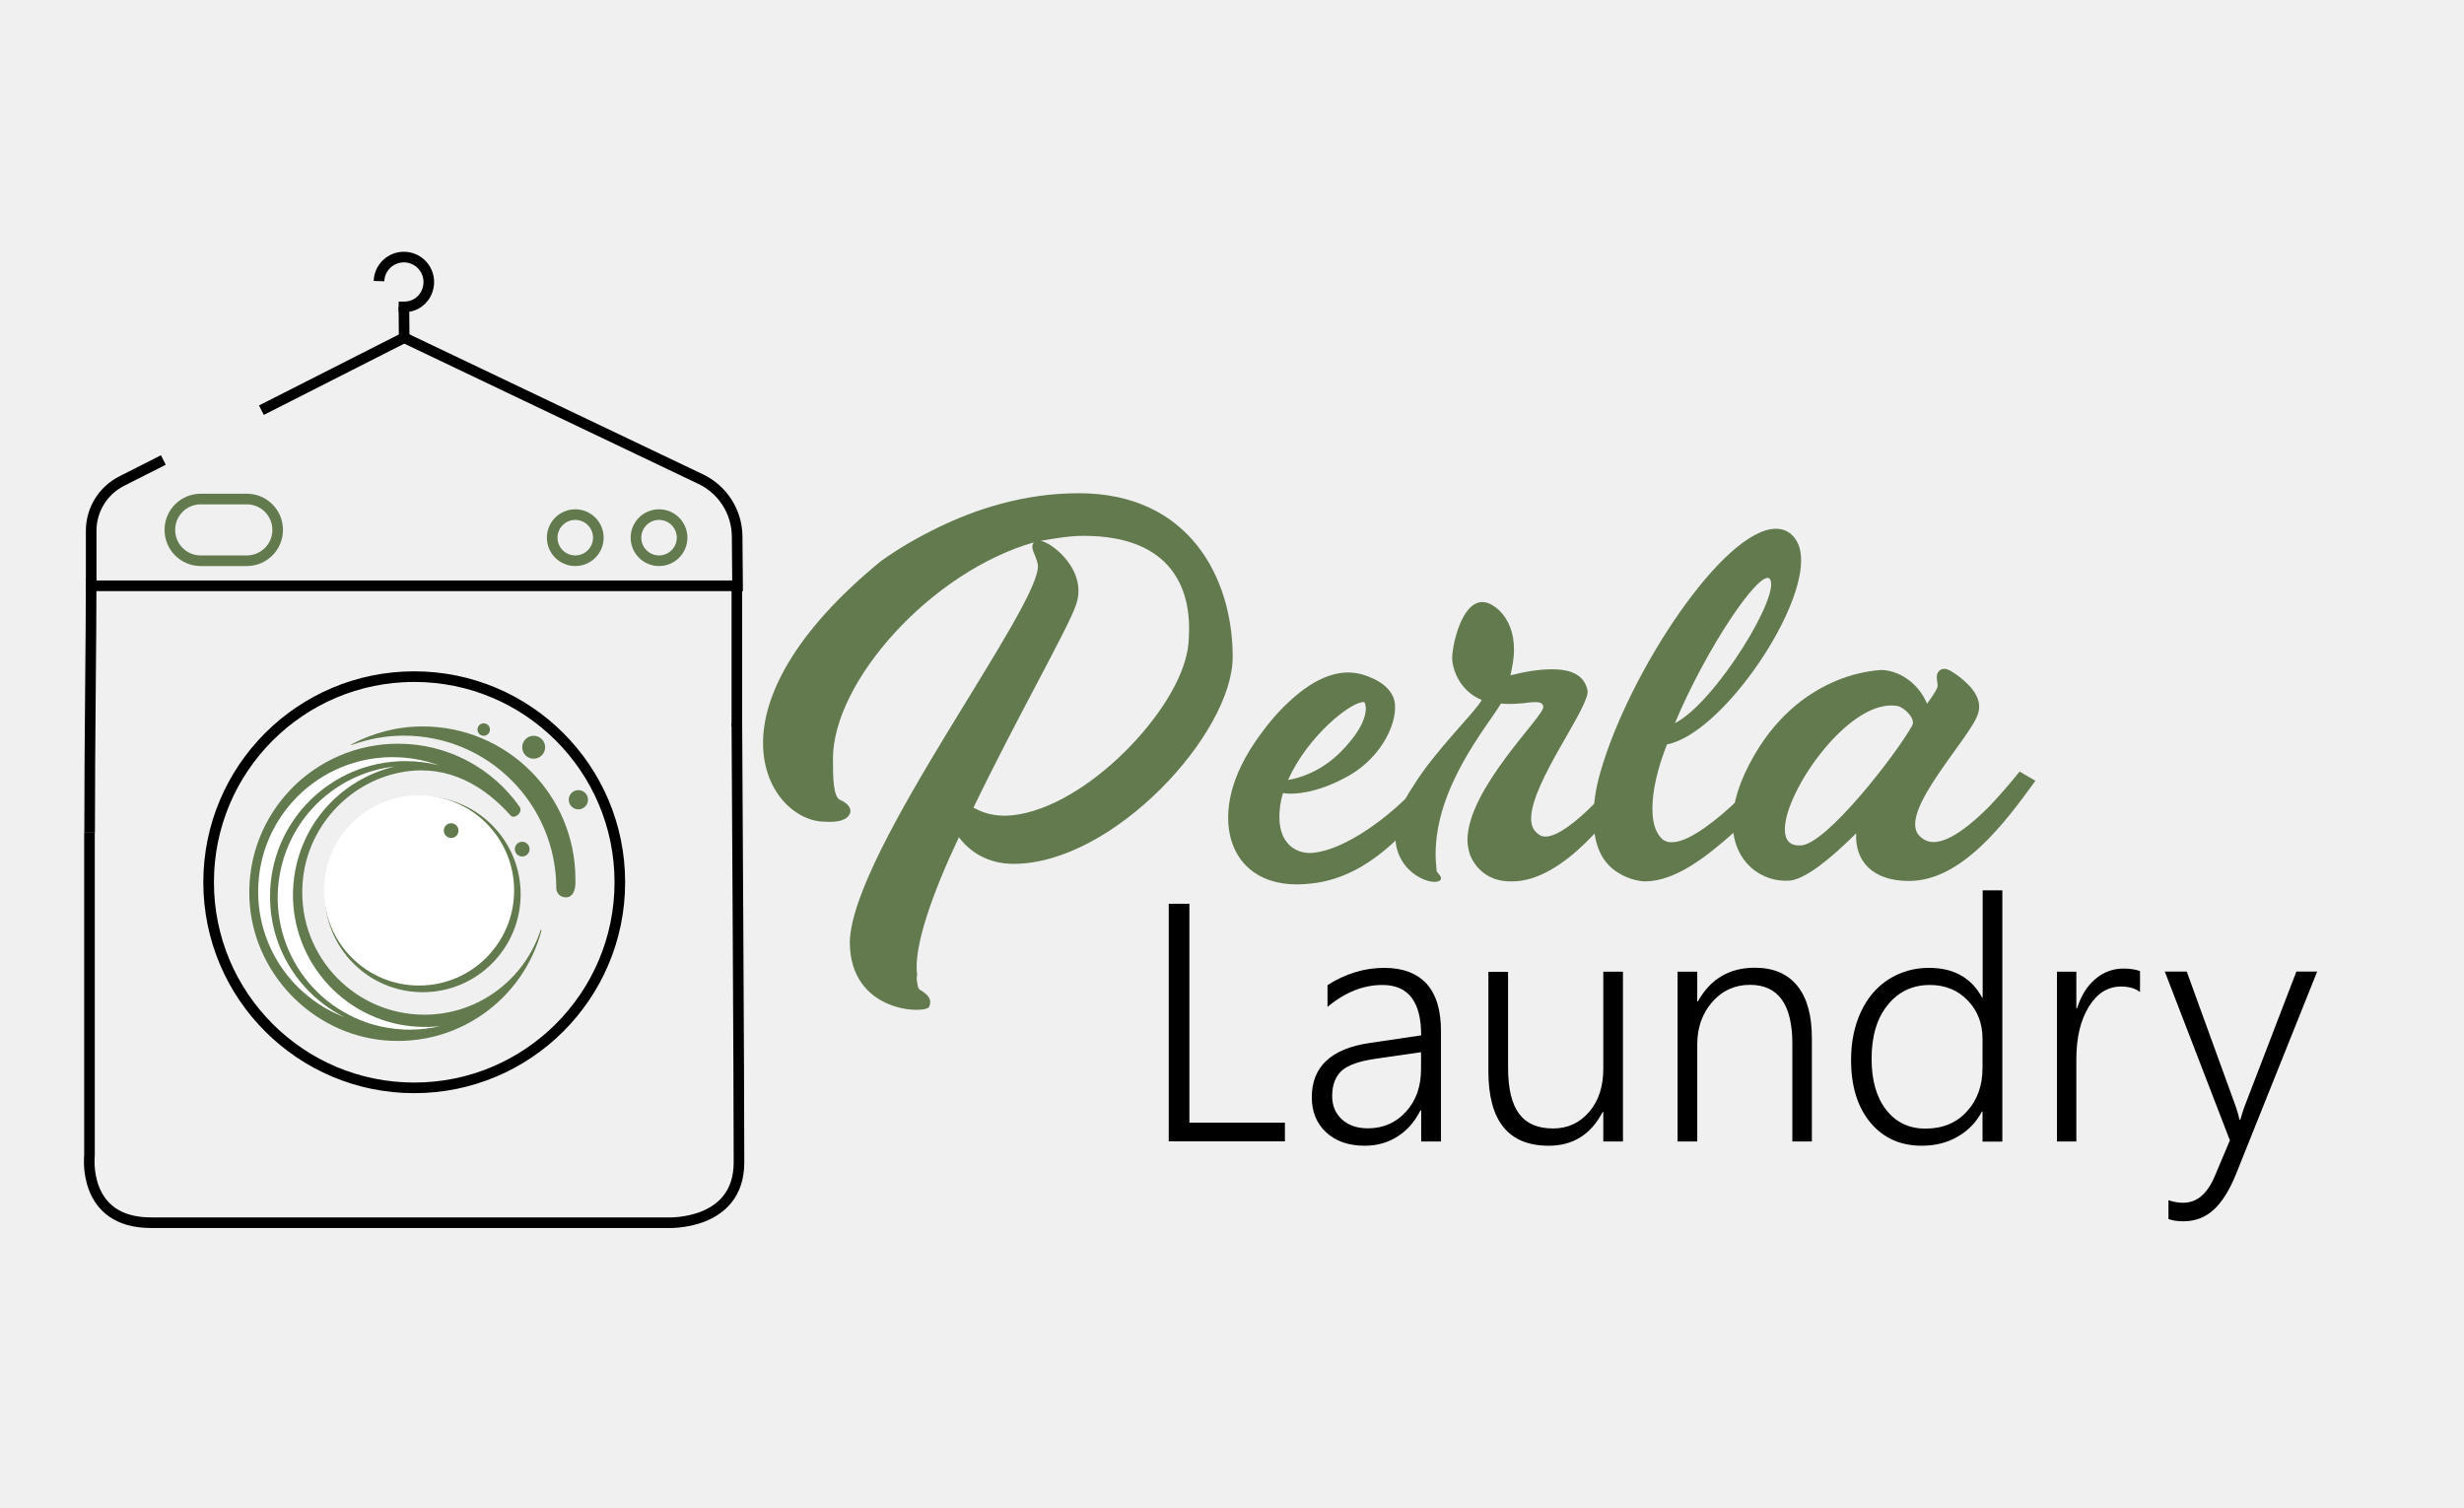
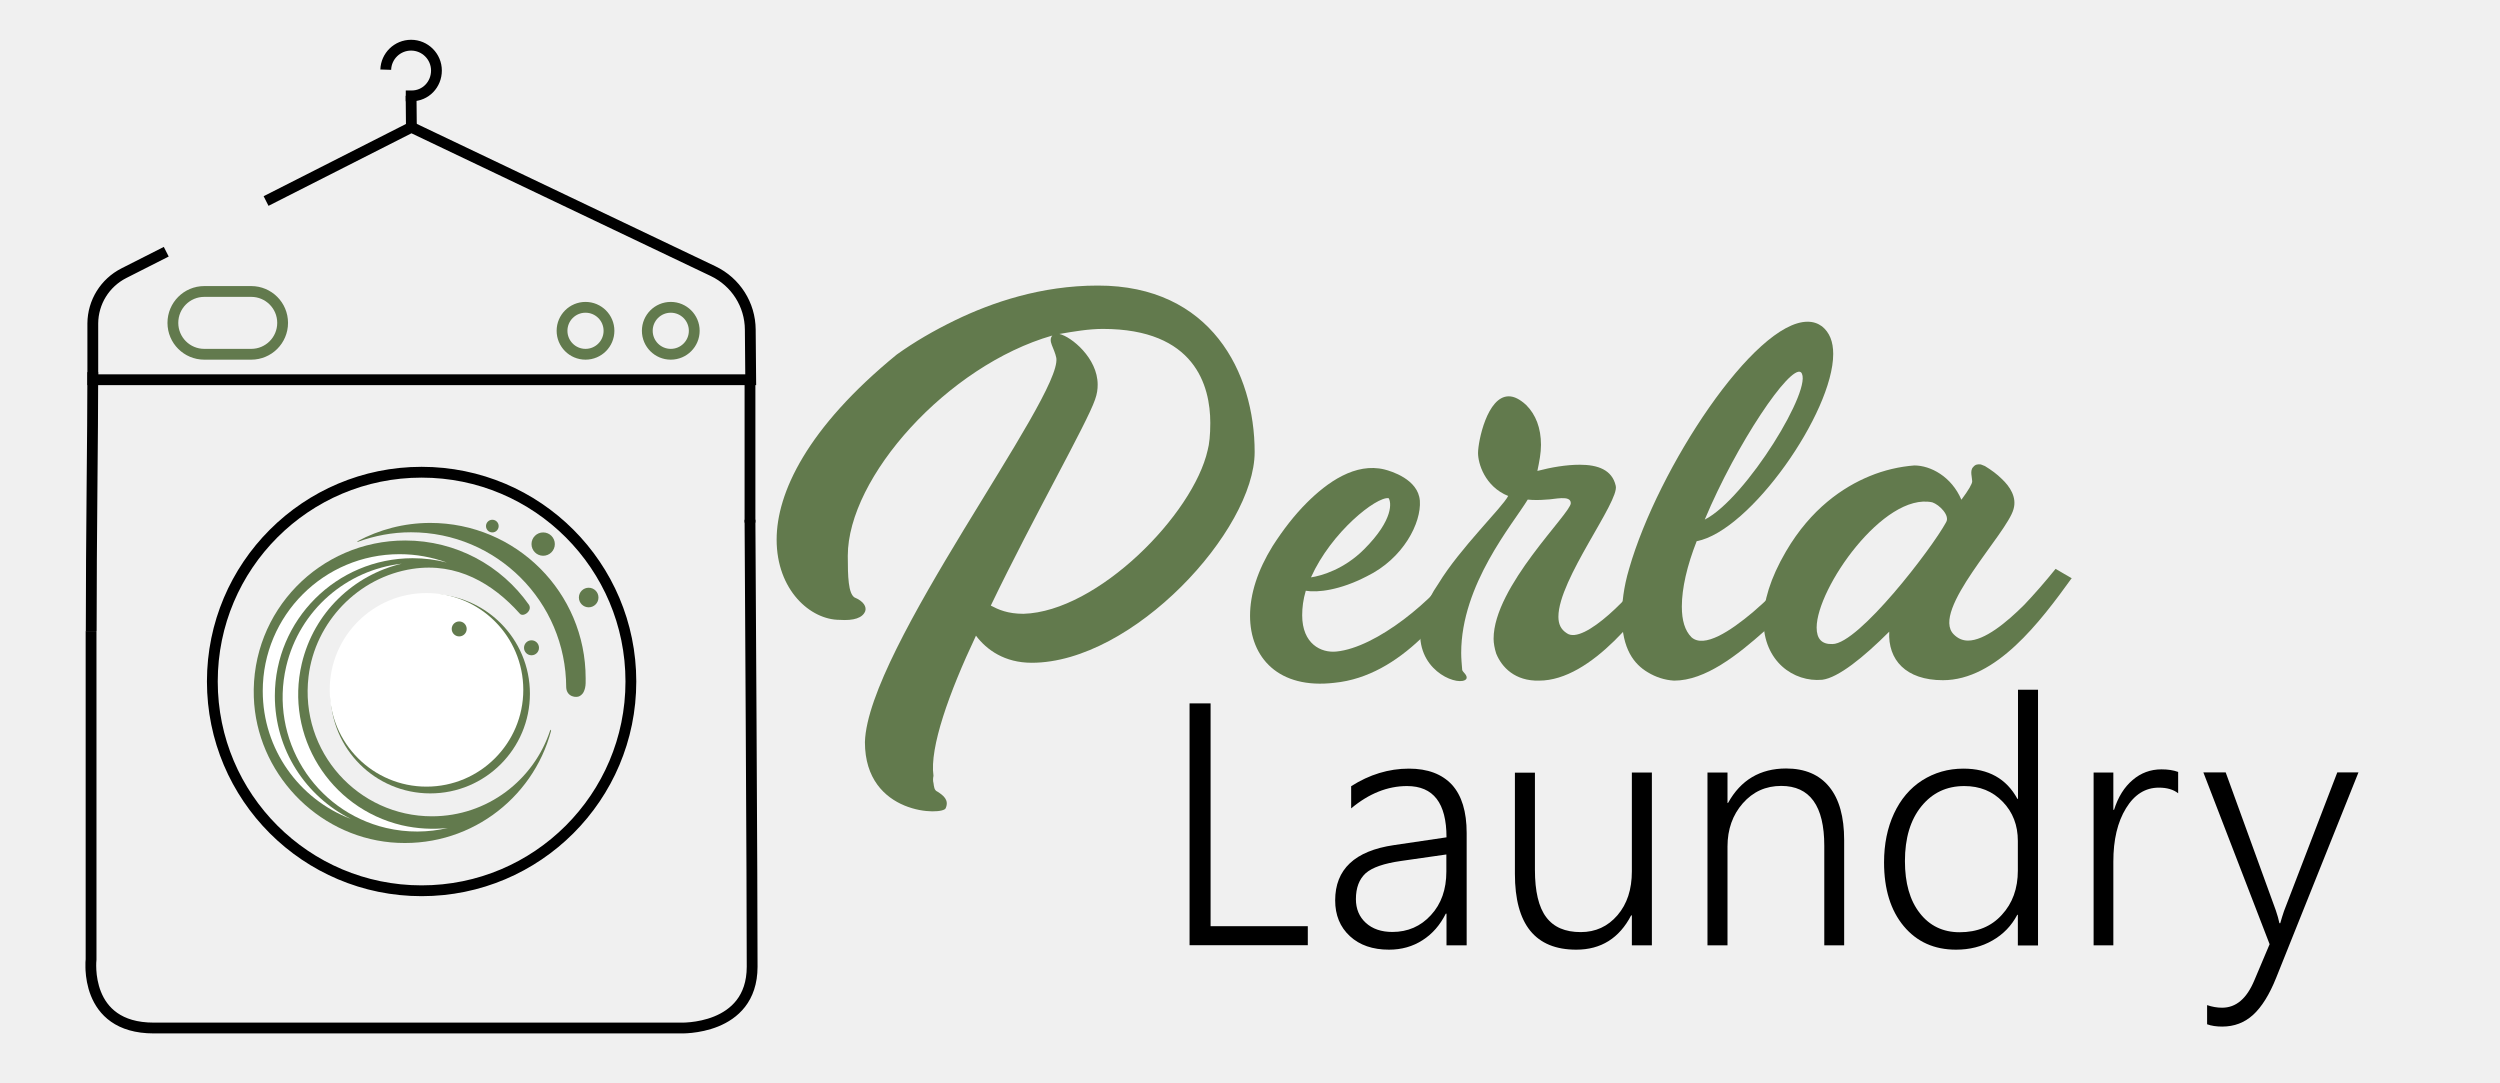
- <svg xmlns="http://www.w3.org/2000/svg" xmlns:xlink="http://www.w3.org/1999/xlink" version="1.1" id="Réteg_1" x="0px" y="0px" viewBox="0 0 231.73 141.73" style="enable-background:new 0 0 231.73 141.73;" xml:space="preserve">
+ <svg xmlns="http://www.w3.org/2000/svg" xmlns:xlink="http://www.w3.org/1999/xlink" version="1.1" id="Réteg_1" x="0px" y="0px" viewBox="0 20 231 100" style="enable-background:new 0 20 231 100;" xml:space="preserve">
  <style type="text/css">
- 	.st0{fill:none;stroke:#000000;stroke-miterlimit:10;}
- 	.st1{fill:none;stroke:#627A4D;stroke-width:0.75;stroke-miterlimit:10;}
- 	.st2{fill:#627A4D;}
- 	.st3{fill:none;stroke:#000000;stroke-width:0.75;stroke-miterlimit:10;}
- 	.st4{fill:#FFFFFF;}
- 	.st5{display:none;fill:none;}
- </style>
+ 		.st0 {
+ 			fill: none;
+ 			stroke: #000000;
+ 			stroke-miterlimit: 10;
+ 		}
+ 
+ 		.st1 {
+ 			fill: none;
+ 			stroke: #627A4D;
+ 			stroke-width: 0.75;
+ 			stroke-miterlimit: 10;
+ 		}
+ 
+ 		.st2 {
+ 			fill: #627A4D;
+ 		}
+ 
+ 		.st3 {
+ 			fill: none;
+ 			stroke: #000000;
+ 			stroke-width: 0.75;
+ 			stroke-miterlimit: 10;
+ 		}
+ 
+ 		.st4 {
+ 			fill: #FFFFFF;
+ 		}
+ 
+ 		.st5 {
+ 			display: none;
+ 			fill: none;
+ 		}
+ 	</style>
  <symbol id="Új_szimbólum" viewBox="-38.68 -34.5 157.82 69">
    <path class="st0" d="M-8.58,22.72" />
    <path class="st0" d="M-8.52,10.89" />
    <g id="gombok_2_">
      <path class="st1" d="M-27.17,12.66h-3.26c-1.2,0-2.18,0.97-2.18,2.18v0c0,1.2,0.97,2.18,2.18,2.18h3.26c1.2,0,2.18-0.97,2.18-2.18    v0C-24.99,13.63-25.97,12.66-27.17,12.66z" />
      <circle class="st1" cx="1.96" cy="14.29" r="1.63" />
      <circle class="st1" cx="-3.96" cy="14.29" r="1.63" />
    </g>
    <g>
      <path class="st2" d="M42.5,5.87c0-5.43-8.45-14.63-15.48-14.63c-1.88,0-3.12,0.89-3.87,1.88c-1.88-3.98-3.23-7.78-2.95-9.73    c-0.04-0.18-0.04-0.36,0-0.5c0.04-0.25,0.04-0.5,0.28-0.6c0.39-0.25,0.82-0.57,0.57-1.14c-0.14-0.53-5.61-0.53-5.61,4.58    C15.62-7.8,29.12,9.67,28.73,12.4c-0.14,0.71-0.6,1.17-0.28,1.56c-7.28-2.09-14.2-9.84-14.2-15.3c0-1.46,0.04-2.59,0.46-2.88    c0.67-0.28,0.85-0.67,0.75-0.96c-0.18-0.46-0.78-0.67-1.78-0.6c-2.02,0-4.37,2.06-4.37,5.57c0,3.23,2.09,7.74,8.34,12.85    c1.24,0.89,2.59,1.67,4.05,2.38c2.56,1.24,5.97,2.41,9.91,2.41C39.45,17.44,42.5,11.41,42.5,5.87z M39.24,6.01    c0.11,0.39,0.18,1.07,0.18,1.88c0,2.59-1.07,6.53-7.46,6.53c-0.99,0-2.02-0.18-3.02-0.35c0.82-0.18,2.66-1.67,2.66-3.52    c0-0.32-0.04-0.64-0.18-1.03c-0.57-1.67-4.23-8.06-7.24-14.31c0.53-0.28,1.17-0.57,2.27-0.57C31.6-5.21,38.24,1.54,39.24,6.01z" />
      <path class="st2" d="M57.91-2.23c-1.92-2.95-5.22-7.46-9.87-7.92c-3.87-0.46-5.86,1.74-5.86,4.65c0,1.53,0.53,3.16,1.56,4.83    c0.75,1.17,1.53,2.17,2.38,3.02c1.42,1.42,3.37,2.81,5.4,2.31c0.43-0.11,2.34-0.67,2.45-2.17c0.11-1.53-1.14-4.01-3.69-5.25    c-1.85-0.96-3.41-1.14-4.23-1c-0.18-0.6-0.25-1.17-0.25-1.7c0-1.99,1.31-2.63,2.38-2.52c2.77,0.28,6.78,3.55,8.7,6.32L57.91-2.23z     M46.41-2.83c0.75,0.11,2.31,0.57,3.69,1.95c2.09,2.09,1.88,3.3,1.7,3.55C50.95,2.78,47.83,0.33,46.41-2.83z" />
      <path class="st2" d="M69.88-2.3l1.28-0.28C69.56-5.1,65.9-10,62.25-10c-1.67-0.04-2.59,0.92-2.98,1.88    c-0.11,0.35-0.18,0.71-0.18,1.03c0,3.62,5.36,8.7,5.36,9.41c0,0.6-1.17,0.25-1.71,0.25c-0.46-0.04-0.89-0.04-1.28,0    c-1.03-1.7-4.62-5.89-4.62-10.65c0-0.39,0.04-0.78,0.07-1.17c0-0.14,0.43-0.39,0.28-0.64c-0.43-0.53-3.2,0.39-3.2,3.12    c0,0.96,0.32,2.13,1.28,3.52c1.49,2.45,4.44,5.29,4.83,6.07c-1.63,0.67-2.09,2.27-2.09,2.98c0,0.82,0.64,3.94,2.13,3.94    c0.39,0,0.78-0.21,1.21-0.6c0.67-0.67,1.03-1.6,1.03-2.77c0-0.57-0.11-1.14-0.25-1.81c0.96,0.25,1.99,0.43,2.95,0.43    c1.24,0,2.24-0.35,2.49-1.46c0.28-1.07-3.98-6.5-3.98-9.09c0-0.53,0.18-0.89,0.57-1.14C65.34-7.59,68.89-3.86,69.88-2.3z" />
      <path class="st2" d="M77.09-5.25c0.92,0.78,1.88,1.74,2.91,2.84l1.07-0.64C80.04-4.36,79-5.49,77.94-6.52    C76.02-8.23,73.79-10,71.62-10c-0.67,0.04-1.28,0.25-1.81,0.57C68.85-8.87,68-7.8,68-5.53c0,0.89,0.11,1.99,0.5,3.3    c2.02,7.03,8.7,17.15,12.39,17.15c0.39,0,0.71-0.11,1-0.32c0.53-0.43,0.78-1.06,0.78-1.92c0-4.05-5.75-12.29-9.48-13    c-0.67-1.7-1.03-3.27-1.03-4.54c0-0.96,0.21-1.67,0.67-2.13C73.71-7.77,75.53-6.56,77.09-5.25z M73.75,1.18    c2.88,1.46,7.63,9.27,6.68,10.23C79.68,11.97,75.95,6.44,73.75,1.18z" />
      <path class="st2" d="M99.24-2.87c-2.2-3.05-5.25-7.1-8.95-7.1c-2.59,0-3.83,1.42-3.73,3.37c-1.81-1.81-3.55-3.2-4.65-3.34    c-1.99-0.18-4.08,1.28-4.08,4.12c0,1.31,0.46,2.91,1.56,4.79c1.74,2.98,3.98,4.47,5.79,5.22c1.03,0.43,2.1,0.67,3.12,0.75    c1.14,0,2.59-0.78,3.27-2.38c0.5,0.67,0.75,1.1,0.75,1.28c0,0.25-0.18,0.75,0.07,0.99c0.14,0.18,0.32,0.21,0.53,0.18l0.28-0.11    c0.46-0.28,0.85-0.57,1.17-0.89c0.57-0.53,1.06-1.28,0.82-2.1c-0.43-1.67-5.79-7.07-4.15-8.7c0.28-0.28,0.6-0.43,0.99-0.43    c1.14,0,2.66,1.24,3.91,2.49c0.71,0.75,1.42,1.56,2.17,2.49l1.1-0.64H99.24z M90.51,1c0.28,0.46-0.46,1.21-0.96,1.38    c-3.37,0.71-8.03-5.97-8.03-8.7c0-0.78,0.36-1.17,1.1-1.14C84.44-7.45,89.51-0.84,90.51,1z" />
    </g>
    <g>
      <path d="M37.98-28.38v16.8h1.46v-15.47h6.75v-1.32H37.98z" />
      <path d="M55.82-28.38v2.2h-0.05c-0.39-0.78-0.92-1.4-1.61-1.84c-0.68-0.44-1.46-0.66-2.33-0.66c-1.13,0-2.04,0.31-2.72,0.94    c-0.68,0.63-1.02,1.46-1.02,2.48c0,2.16,1.36,3.44,4.08,3.84l3.65,0.54c0,2.38-0.91,3.56-2.74,3.56c-1.35,0-2.65-0.52-3.88-1.55    v1.54c1.27,0.81,2.61,1.22,4.01,1.22c1.31,0,2.3-0.38,2.99-1.12c0.68-0.75,1.02-1.87,1.02-3.35v-7.8H55.82z M49.53-25.17    c0-0.68,0.23-1.23,0.69-1.65s1.08-0.63,1.84-0.63c1.07,0,1.97,0.39,2.68,1.17c0.72,0.78,1.07,1.79,1.07,3.02v1.19l-3.14-0.45    c-1.19-0.17-2.01-0.45-2.47-0.86C49.76-23.79,49.53-24.38,49.53-25.17z" />
      <path d="M68.69-28.38v2.08h-0.05c-0.82-1.58-2.09-2.38-3.81-2.38c-2.84,0-4.26,1.75-4.26,5.26v7.03h1.39v-6.75    c0-1.49,0.26-2.59,0.78-3.28c0.52-0.7,1.32-1.04,2.4-1.04c1.03,0,1.88,0.39,2.55,1.17s1,1.79,1,3.05v6.86h1.39v-12H68.69z" />
      <path d="M82.05-28.38v6.92c0,2.76-1,4.15-2.99,4.15c-1.07,0-1.96-0.4-2.67-1.21c-0.7-0.8-1.06-1.8-1.06-3v-6.86h-1.39v12h1.39    v-2.11h0.04c0.88,1.59,2.23,2.39,4.03,2.39c1.31,0,2.31-0.43,3-1.28c0.69-0.85,1.03-2.08,1.03-3.69v-7.31H82.05z" />
      <path d="M95.49-28.38v2.12h-0.04c-0.4-0.76-0.98-1.36-1.72-1.78c-0.74-0.43-1.59-0.64-2.53-0.64c-1.51,0-2.72,0.54-3.63,1.63    c-0.91,1.09-1.37,2.57-1.37,4.43c0,1.27,0.23,2.4,0.69,3.39c0.46,0.99,1.11,1.76,1.95,2.3c0.85,0.54,1.8,0.82,2.87,0.82    c1.74,0,2.99-0.7,3.75-2.1h0.04v7.58h1.39v-17.76H95.49z M95.49-21.13c0,1.09-0.35,2-1.05,2.72c-0.7,0.73-1.59,1.09-2.67,1.09    c-1.23,0-2.22-0.47-2.98-1.41c-0.76-0.94-1.14-2.2-1.14-3.8c0-1.52,0.34-2.73,1.03-3.61c0.68-0.88,1.61-1.33,2.77-1.33    c1.22,0,2.2,0.4,2.93,1.21c0.74,0.8,1.11,1.83,1.11,3.07V-21.13z" />
      <path d="M106.62-17.82c-0.33,0.26-0.78,0.39-1.34,0.39c-0.94,0-1.7-0.48-2.28-1.43c-0.59-0.96-0.88-2.19-0.88-3.71v-5.81h-1.37v12    h1.37v-2.59h0.05c0.28,0.89,0.71,1.58,1.29,2.07c0.57,0.49,1.24,0.74,2,0.74c0.45,0,0.84-0.06,1.16-0.18V-17.82z" />
      <path d="M109.68-34.02c-0.4,0-0.75,0.05-1.05,0.16v1.33c0.35-0.12,0.7-0.18,1.04-0.18c0.97,0,1.71,0.63,2.24,1.9l1.06,2.51    l-4.6,11.93h1.55l3.48-9.58c0.11-0.33,0.2-0.63,0.25-0.89h0.06l0.12,0.41l0.14,0.43l3.7,9.63h1.47l-5.71-14.25    c-0.47-1.18-1.01-2.04-1.6-2.58C111.23-33.75,110.51-34.02,109.68-34.02z" />
    </g>
    <g id="fekete_keret_2_">
      <path class="st3" d="M7.46,10.94c0-5.18,0-9.97,0-9.97" />
      <path class="st3" d="M-38.28-6.56c0,6.56,0.11,13.64,0.11,17.98" />
      <path class="st3" d="M7.46,1.17c0,0,0.16-26.6,0.15-31.04c-0.01-4.46-5-4.25-5-4.25s-31.65,0-36.55,0s-4.35,4.76-4.35,4.76    s0,11.42,0,22.8" />
      <path class="st3" d="M-26.14,23.3l10.09,5.12L4.9,18.43c1.57-0.75,2.57-2.32,2.58-4.06l0.03-3.48h-45.68v3.91    c0.01,1.48,0.84,2.82,2.16,3.49c0.74,0.37,2.94,1.49,2.94,1.49" />
      <path class="st3" d="M-17.83,32.42c0.03,0.94,0.8,1.7,1.76,1.7c0.97,0,1.76-0.79,1.76-1.76c0-0.97-0.75-1.76-1.72-1.76    c-0.11,0-0.28,0-0.41,0" />
      <line class="st3" x1="-16.05" y1="28.42" x2="-16.07" y2="30.61" />
    </g>
    <circle class="st3" cx="-15.34" cy="-10.06" r="14.53" />
    <g id="mosógép_forgás_közepe_2_">
      <path class="st4" d="M-15.18-1.65c0,0-4.83,0.41-7.77-2.03s-3.08-5.75-3.08-6.01s-0.38-4.69,2.55-6.91c0,0-3.42,4.16-1.28,9.01    C-22.28-1.98-15-1.62-15-1.62" />
      <path class="st4" d="M-19.16-3.17c0,0-4.04-1.37-4.98-4.56s-0.17-5.91,0.26-6.65s1.18-3.19,4.36-4.47s4.13-1.18,4.13-1.18    s-5.29,1.76-7.09,4.71c0,0-1.91,3.17-1.2,6.07C-22.76-5.45-19.16-3.17-19.16-3.17z" />
      <circle id="zöld_kör_2_" class="st2" cx="-14.74" cy="-10.91" r="6.92" />
      <circle id="fehér_kör_2_" class="st4" cx="-15" cy="-10.64" r="6.72" />
      <g id="pöttyök_2_">
        <circle class="st2" cx="-3.74" cy="-4.23" r="0.68" />
        <circle class="st2" cx="-6.9" cy="-0.52" r="0.81" />
        <circle class="st2" cx="-12.73" cy="-6.41" r="0.52" />
        <circle class="st2" cx="-10.43" cy="0.73" r="0.44" />
        <circle class="st2" cx="-7.71" cy="-7.72" r="0.52" />
      </g>
      <path class="st4" d="M-15.26-20.07c-0.64-0.23-6.63-0.4-8.98,5.95c-1.98,5.35,0.55,9.24,4.84,11.01c0,0-3.66-1.78-4.61-6.51    c-0.4-2.02,0.18-3.8,0.86-5.16c0.23-0.47,0.51-0.9,0.83-1.29c0.94-1.19,2.16-2.45,3.56-3.02L-15.26-20.07z" />
      <g id="nagy_görbe_2_">
        <path class="st5" d="M-6.52-8.1c-0.14,0.44-0.3,0.86-0.51,1.27c-1.41,2.79-4.31,4.71-7.66,4.71c-4.83,0-8.73-4-8.58-8.86     c0.14-4.56,4.02-8.32,8.58-8.32c3.84,0,7.07,2.53,8.17,5.99C-7.37-11.74-7.37-9.68-6.52-8.1z" />
        <path class="st2" d="M-6.4-13.41c-1.12-3.48-4.37-6.01-8.22-6.01c-5.12,0-9.2,4.47-8.57,9.71c0.45,3.78,3.45,6.9,7.22,7.47     c3.09,0.47,5.59-1.03,7.44-3.1c0.24-0.3,0.91,0.2,0.64,0.61c-1.9,2.7-5.04,4.46-8.59,4.46c-5.93,0-10.72-4.9-10.51-10.88     c0.18-5.21,4.33-9.6,9.51-10.08c5.29-0.48,9.86,2.96,11.13,7.75c-0.01,0.02-0.02,0.04-0.04,0.07     C-6.39-13.42-6.39-13.41-6.4-13.41z" />
      </g>
      <path id="külső_görbe_2_" class="st2" d="M-4.36-11.07c0.14,0.09,0.28,0.19,0.37,0.57c0.05,0.21,0.04,0.43,0.04,0.66    c0,5.96-4.83,10.79-10.79,10.79c-1.83,0-3.55-0.47-5.05-1.27c-0.01-0.01-0.02-0.01-0.03-0.02c0.02-0.01,0.04-0.01,0.06-0.02    c1.15,0.42,2.39,0.66,3.68,0.66c5.95,0,10.77-4.82,10.78-10.78C-5.26-11.14-4.59-11.21-4.36-11.07z" />
      <path class="st4" d="M-13.52-20.23c-1.36-0.32-2.82-0.34-4.28,0c-5.01,1.18-8.12,6.2-6.94,11.22c0.93,3.94,4.22,6.7,8.02,7.13    c-3.33-0.79-6.1-3.38-6.94-6.94c-1.18-5.01,1.93-10.03,6.94-11.22C-15.64-20.29-14.56-20.34-13.52-20.23z" />
      <path class="st4" d="M-25.53-11.06c0-3.74,2.14-6.97,5.27-8.54c-3.57,1.36-6.11,4.82-6.11,8.88c0,5.25,4.25,9.5,9.5,9.5    c1.15,0,2.26-0.21,3.28-0.58c-0.76,0.2-1.56,0.3-2.38,0.3C-21.25-1.51-25.53-5.78-25.53-11.06z" />
    </g>
  </symbol>
  <path class="st0" d="M27.36,48.63" />
  <use xlink:href="#Új_szimbólum" width="157.82" height="69" id="XMLID_1_" x="-38.68" y="-34.5" transform="matrix(1.3308 0 0 -1.3308 59.3713 69.5822)" style="overflow:visible;" />
</svg>
